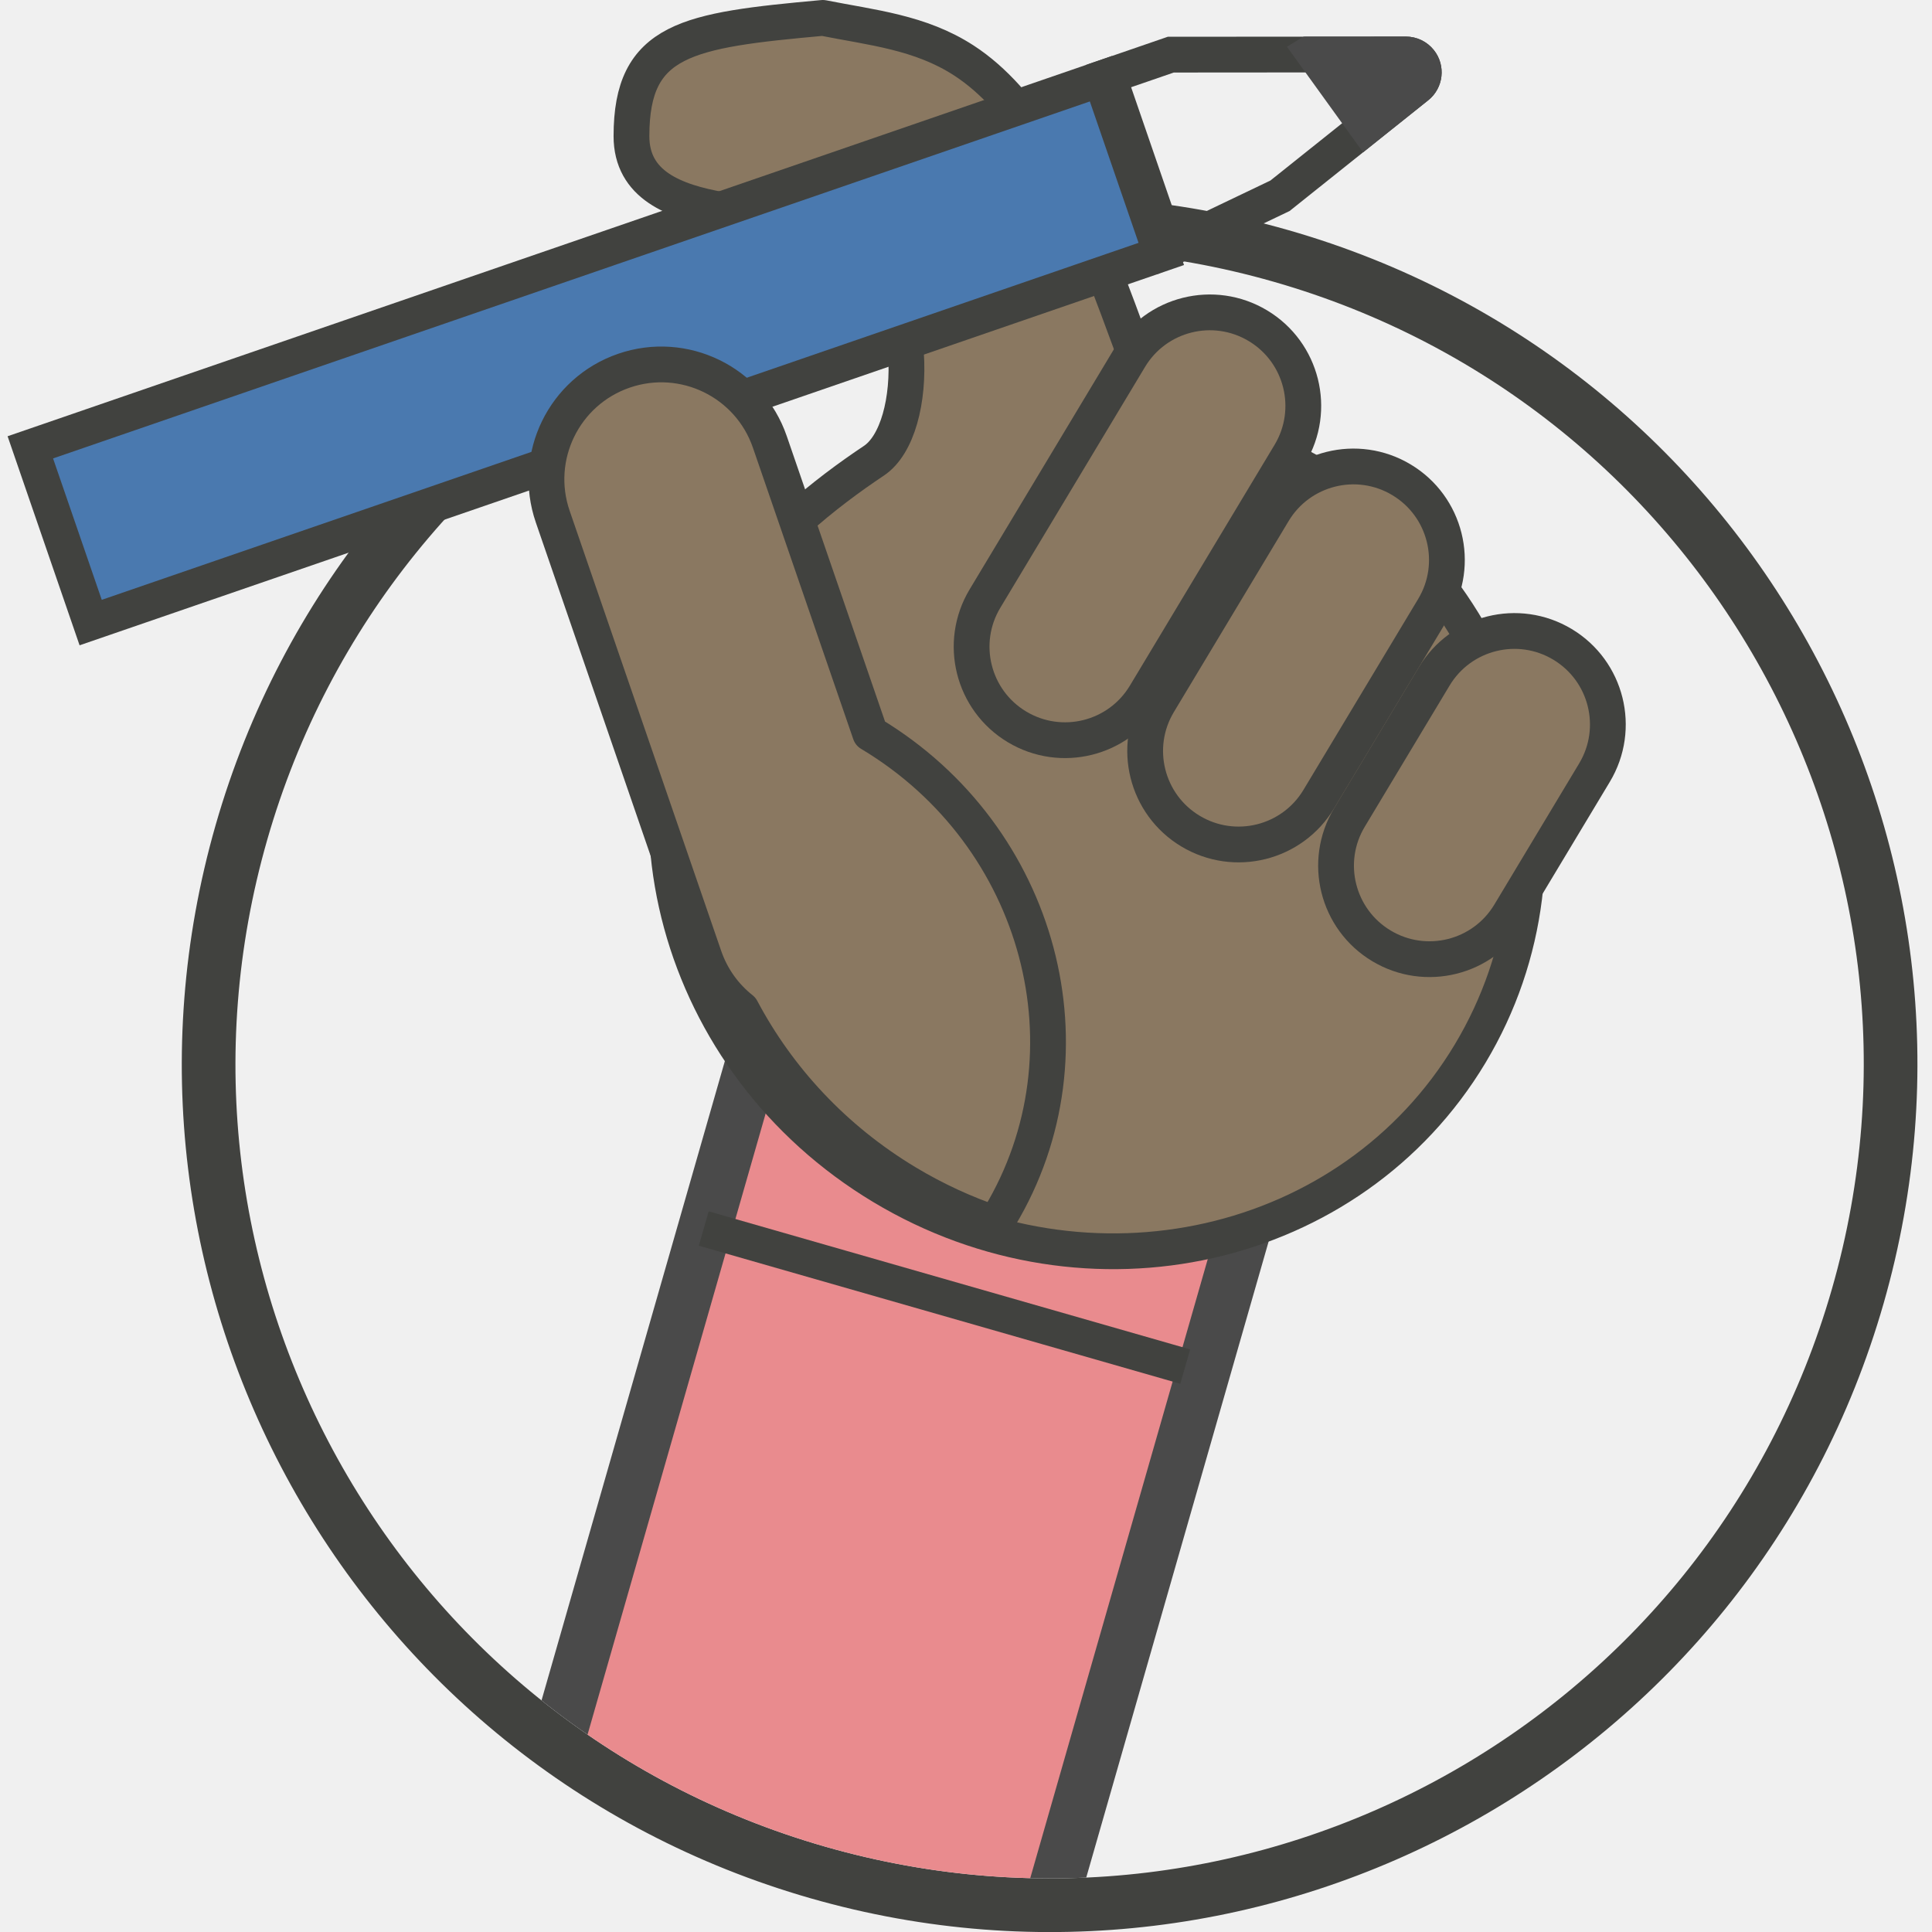
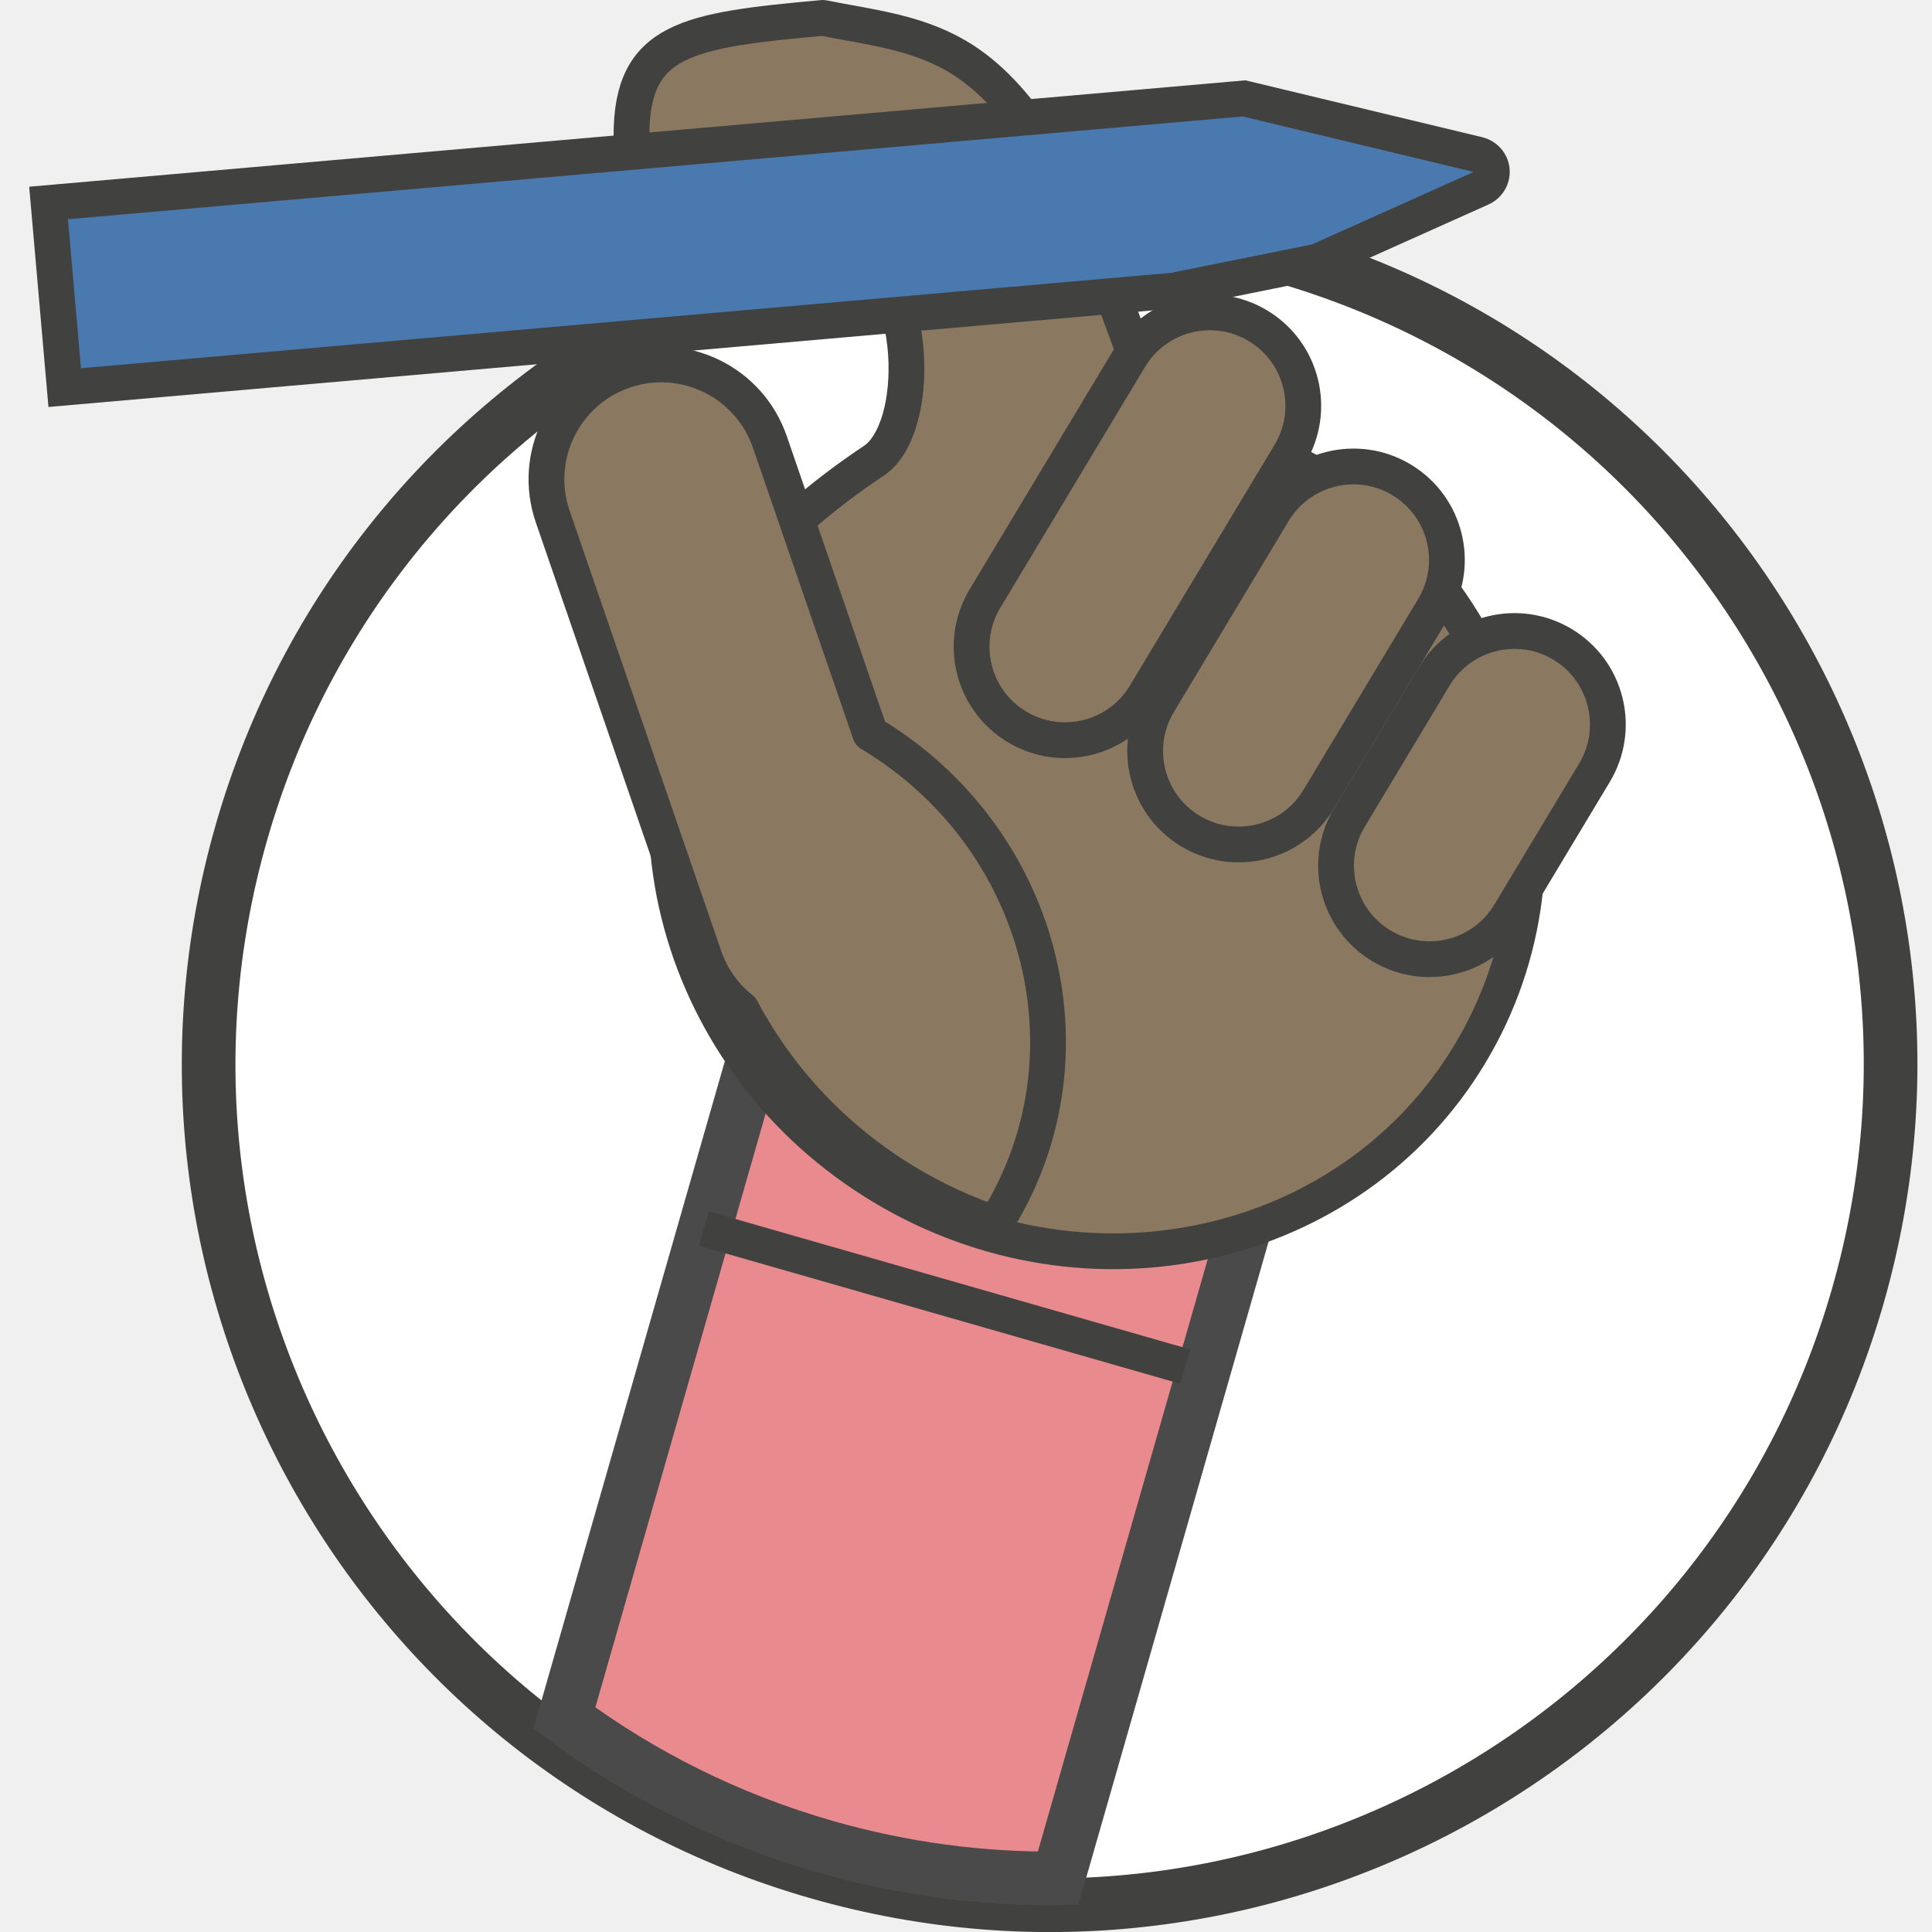
- <svg xmlns="http://www.w3.org/2000/svg" xmlns:xlink="http://www.w3.org/1999/xlink" width="108px" height="108px" viewBox="0 0 108 108" version="1.1">
-   <defs>
-     <circle id="path-1" cx="69.5" cy="80.5" r="45.5" />
-     <path d="M68.593,0 L63.736,0 L63.736,12.36 L71.856,11.427 L81.2,8.098 C82.241,7.728 82.784,6.584 82.413,5.543 C82.209,4.97 81.755,4.521 81.179,4.323 L68.593,0 Z" id="path-3" />
-   </defs>
-   <g id="metafora" stroke="none" stroke-width="1" fill="none" fill-rule="evenodd">
-     <g id="iconos" transform="translate(-236, -305)">
-       <g id="ejercicio" transform="translate(287.9626, 344.3623) rotate(16) translate(-287.9626, -344.3623) translate(230.4626, 281.3623)">
-         <mask id="mask-2" fill="white">
-           <use xlink:href="#path-1" />
-         </mask>
-         <circle stroke="#41423F" stroke-width="3" cx="69.5" cy="80.5" r="47" />
-         <g id="sleeve" mask="url(#mask-2)">
-           <g transform="translate(52, 81)">
-             <path d="M30.5,4.963 C26.494,7.313 21.867,8.587 17.041,8.587 C11.338,8.587 5.923,6.805 1.5,3.604 L1.5,63.5 L30.5,63.5 L30.5,4.963 Z" id="Combined-Shape" stroke="#4A4A4A" stroke-width="3" fill="#E98B8E" fill-rule="evenodd" />
-             <path d="M2.446,13.657 L28.446,13.657" id="Line-3" stroke="#41423F" stroke-width="2" fill="none" stroke-linecap="square" stroke-linejoin="round" />
-           </g>
-         </g>
-         <g id="hand-2" transform="translate(53.21006, 48.81955) rotate(15) translate(-53.21006, -48.81955) translate(8.710057, 10.81955)">
-           <path d="M42.639,40.527 C43.991,37.666 39.723,30.563 34.847,30.393 C31.73,30.284 24.482,36.621 21.677,31.952 C18.872,27.283 21.284,25.284 27.445,20.775 C30.053,19.841 32.514,18.655 35.43,18.757 C43.535,19.04 52.733,29.404 55.062,29.847 C57.391,30.29 60.58,28.498 63.945,28.498 C77.384,28.498 88.279,38.923 88.279,51.782 C88.279,64.642 77.384,75.066 63.945,75.066 C50.507,75.066 39.612,64.642 39.612,51.782 C39.612,47.7 41.287,43.389 42.639,40.527 Z" id="Path" stroke="#41423F" stroke-width="2" fill="#8A7861" stroke-linecap="round" stroke-linejoin="round" />
-           <g id="pencil" transform="translate(32.07891, 36.6816) rotate(-50) translate(-32.07891, -36.6816) translate(-9.421089, 30.1816)">
-             <path d="M1,1 L1,11.36 L64.296,11.36 L64.296,1 L1,1 Z" id="Rectangle-4" stroke="#41423F" stroke-width="2" fill="#4A79AF" />
-             <mask id="mask-4" fill="white">
-               <use xlink:href="#path-3" />
-             </mask>
-             <path stroke="#41423F" stroke-width="2" d="M68.426,1 L64.736,1 L64.736,11.239 L71.628,10.447 L80.865,7.156 C81.385,6.971 81.656,6.399 81.471,5.879 C81.369,5.592 81.142,5.368 80.854,5.269 L68.426,1 Z" />
-             <polygon id="Path-34" fill="#4A4A4A" mask="url(#mask-4)" points="79.428 18.324 74.709 2.696 92.142 -1.182 95.545 6.488" />
-           </g>
-           <rect id="Rectangle-6-Copy" stroke="#41423F" stroke-width="2" fill="#8A7861" x="51.93" y="23" width="10.45" height="26.158" rx="5.225" />
-           <rect id="Rectangle-6-Copy-2" stroke="#41423F" stroke-width="2" fill="#8A7861" x="63.248" y="26.249" width="10.45" height="22.909" rx="5.225" />
-           <rect id="Rectangle-6-Copy-3" stroke="#41423F" stroke-width="2" fill="#8A7861" x="75.697" y="29.498" width="10.45" height="19.66" rx="5.225" />
-           <path d="M50.315,53.7 C50.332,53.7 50.35,53.7 50.367,53.7 C61.448,53.7 70.431,62.396 70.431,73.124 C70.431,73.281 70.429,73.437 70.425,73.593 C68.677,73.977 66.858,74.18 64.99,74.18 C60.253,74.18 55.831,72.877 52.085,70.621 C50.91,70.469 49.763,69.99 48.788,69.172 L28.86,52.451 C26.145,50.173 25.791,46.125 28.069,43.41 C30.347,40.695 34.395,40.341 37.11,42.619 L50.315,53.7 Z" id="Combined-Shape" stroke="#41423F" stroke-width="2" fill="#8A7861" stroke-linecap="round" stroke-linejoin="round" />
-         </g>
+ <svg xmlns="http://www.w3.org/2000/svg" width="108px" height="108px" viewBox="0 0 108 108" version="1.1">
+   <style>
+ 	@keyframes balancea {
+ 		to {
+ 			-ms-transform: rotate(-15deg); /* IE 9 */
+ 			-webkit-transform: rotate(-15deg); /* Safari */
+ 			transform: rotate(-15deg);
+ 		}
+ 	  }
+ 	.lapiz {
+ 		animation: balancea .4s ease-in-out .5s infinite alternate;
+ 		transform-origin: 36px 19px;
+ 		
+ 		-ms-transform: rotate(-5deg); /* IE 9 */
+ 			-webkit-transform: rotate(-5deg); /* Safari */
+ 			transform: rotate(-5deg);
+ 		
+ 	} 
+ 	</style>
+   <defs />
+   <g id="Page-1" stroke="none" stroke-width="1" fill="none" fill-rule="evenodd">
+     <g id="ejercicio" transform="translate(0, -5)">
+       <circle id="Oval" stroke="#41423F" stroke-width="3" fill="#FFFFFF" transform="translate(58.67409, 64.49204) rotate(16) translate(-58.67409, -64.49204) " cx="58.674" cy="64.492" r="47" />
+       <g id="sleeve" transform="translate(50.47908, 87.62949) rotate(16) translate(-50.47908, -87.62949) translate(35.47908, 66.62949)">
+         <path d="M29.5,40.116 C25.381,41.342 21.017,42 16.5,42 C10.869,42 5.477,40.977 0.5,39.107 L0.5,0.604 C4.923,3.805 10.338,5.587 16.041,5.587 C20.867,5.587 25.494,4.313 29.5,1.963 L29.5,40.116 Z" id="Combined-Shape" stroke="#4A4A4A" stroke-width="3" fill="#E98B8E" />
+         <path d="M1.446,10.657 L27.446,10.657" id="Line-3" stroke="#41423F" stroke-width="2" stroke-linecap="square" stroke-linejoin="round" />
+       </g>
+       <path d="M43.884,35.901 C45.236,33.04 40.968,25.937 36.092,25.766 C32.976,25.658 25.728,31.994 22.922,27.325 C20.117,22.657 22.529,20.657 28.691,16.149 C31.299,15.215 33.759,14.029 36.675,14.131 C44.781,14.414 53.979,24.778 56.308,25.221 C58.636,25.663 61.825,23.872 65.191,23.872 C78.63,23.872 89.524,34.296 89.524,47.156 C89.524,60.015 78.63,70.44 65.191,70.44 C51.752,70.44 40.858,60.015 40.858,47.156 C40.858,43.074 42.532,38.762 43.884,35.901 Z" id="Path" stroke="#41423F" stroke-width="2" fill="#8A7861" fill-rule="nonzero" stroke-linecap="round" stroke-linejoin="round" transform="translate(55.64258, 42.28229) rotate(31) translate(-55.64258, -42.28229) " />
+       <path d="M1.28,16.521 L68.362,16.521 L81.116,20.79 C81.411,20.889 81.644,21.113 81.749,21.4 C81.939,21.92 81.661,22.492 81.127,22.678 L71.648,25.968 L64.575,26.76 L64.575,26.881 L1.28,26.881 L1.28,16.521 Z" id="lapiz" class="lapiz" stroke="#41423F" stroke-width="2" fill="#4A79AF" fill-rule="nonzero" />
+       <g id="dedos" transform="translate(17, 20)" fill="#8A7861" fill-rule="nonzero" stroke="#41423F" stroke-width="2">
+         <rect id="Rectangle-6-Copy" transform="translate(46.58427, 14.41965) rotate(31) translate(-46.58427, -14.41965) " x="41.359" y="1.341" width="10.45" height="26.158" rx="5.225" />
+         <rect id="Rectangle-6-Copy-2" transform="translate(55.44884, 21.64119) rotate(31) translate(-55.44884, -21.64119) " x="50.224" y="10.187" width="10.45" height="22.909" rx="5.225" />
+         <rect id="Rectangle-6-Copy-3" transform="translate(65.28353, 29.44564) rotate(31) translate(-65.28353, -29.44564) " x="60.059" y="19.616" width="10.45" height="19.66" rx="5.225" />
+         <path d="M29.871,24.502 C29.889,24.502 29.906,24.502 29.923,24.502 C41.004,24.502 49.987,33.198 49.987,43.926 C49.987,44.083 49.985,44.239 49.982,44.395 C48.234,44.779 46.414,44.982 44.546,44.982 C39.81,44.982 35.387,43.679 31.641,41.423 C30.466,41.271 29.319,40.792 28.344,39.974 L8.416,23.253 C5.701,20.975 5.347,16.927 7.625,14.212 C9.904,11.497 13.951,11.143 16.666,13.421 L29.871,24.502 L29.871,24.502 Z" id="Combined-Shape" stroke-linecap="round" stroke-linejoin="round" transform="translate(28.05565, 28.45087) rotate(31) translate(-28.05565, -28.45087) " />
      </g>
    </g>
  </g>
</svg>
